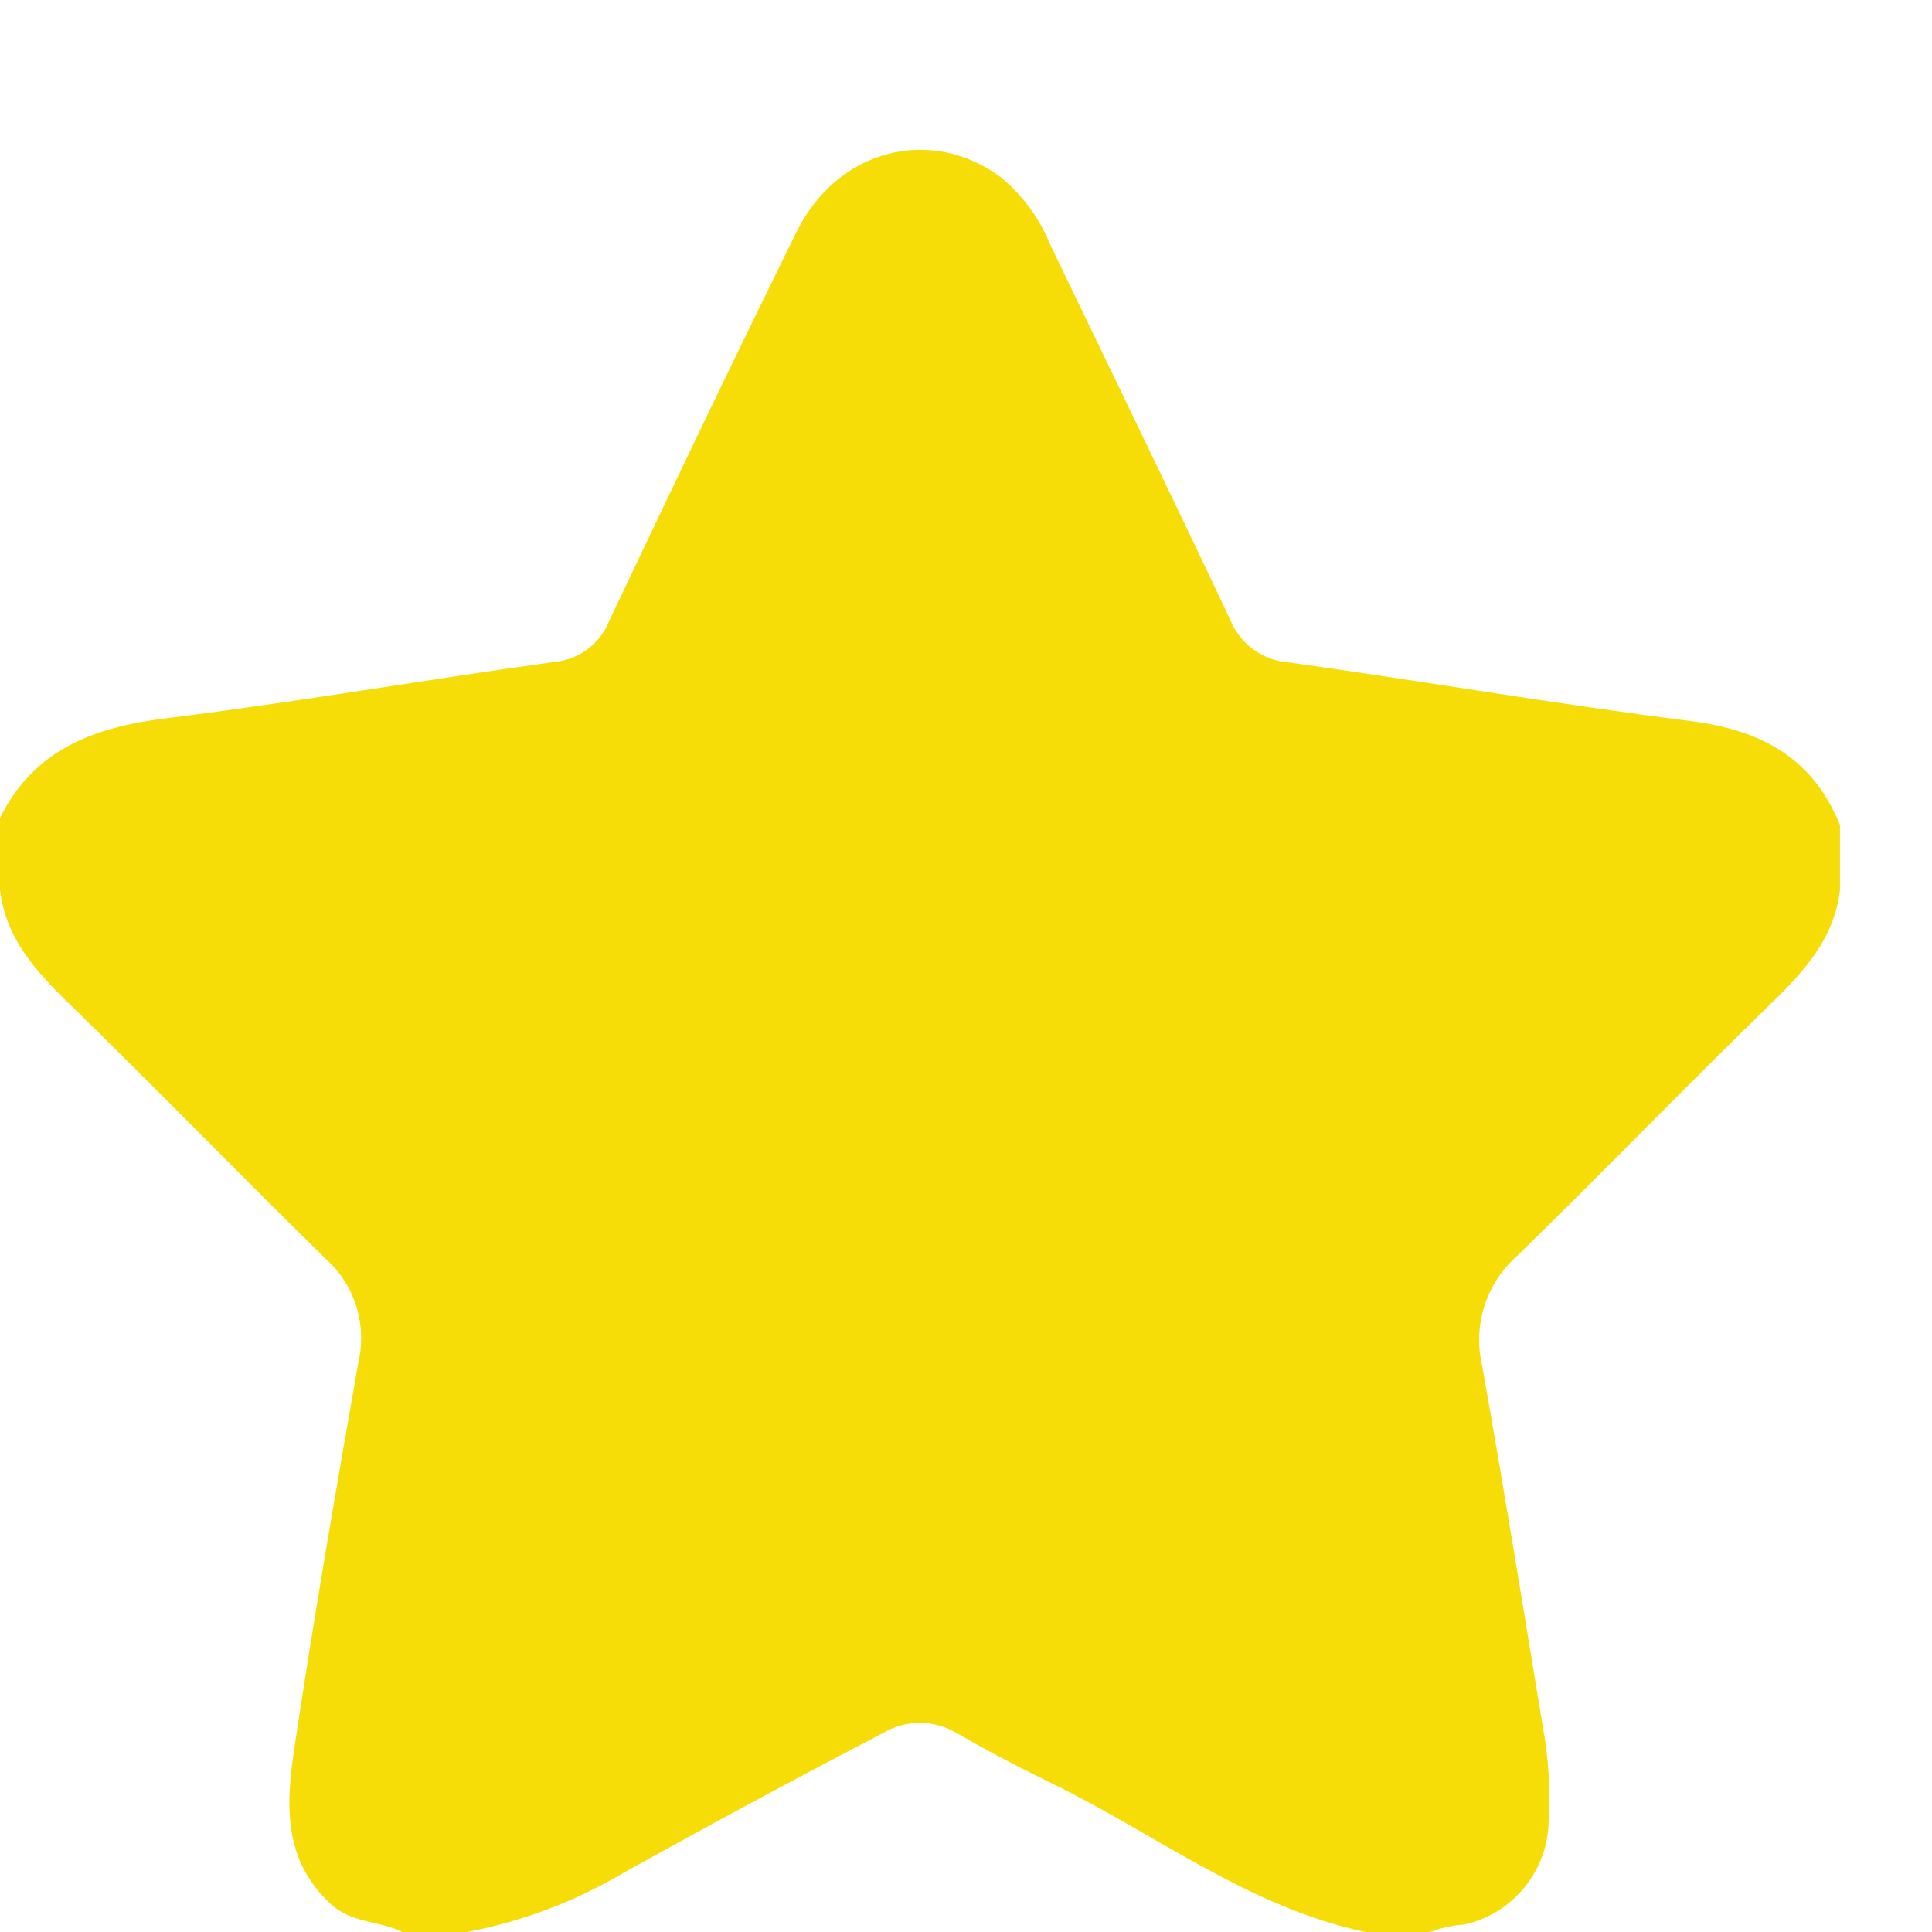
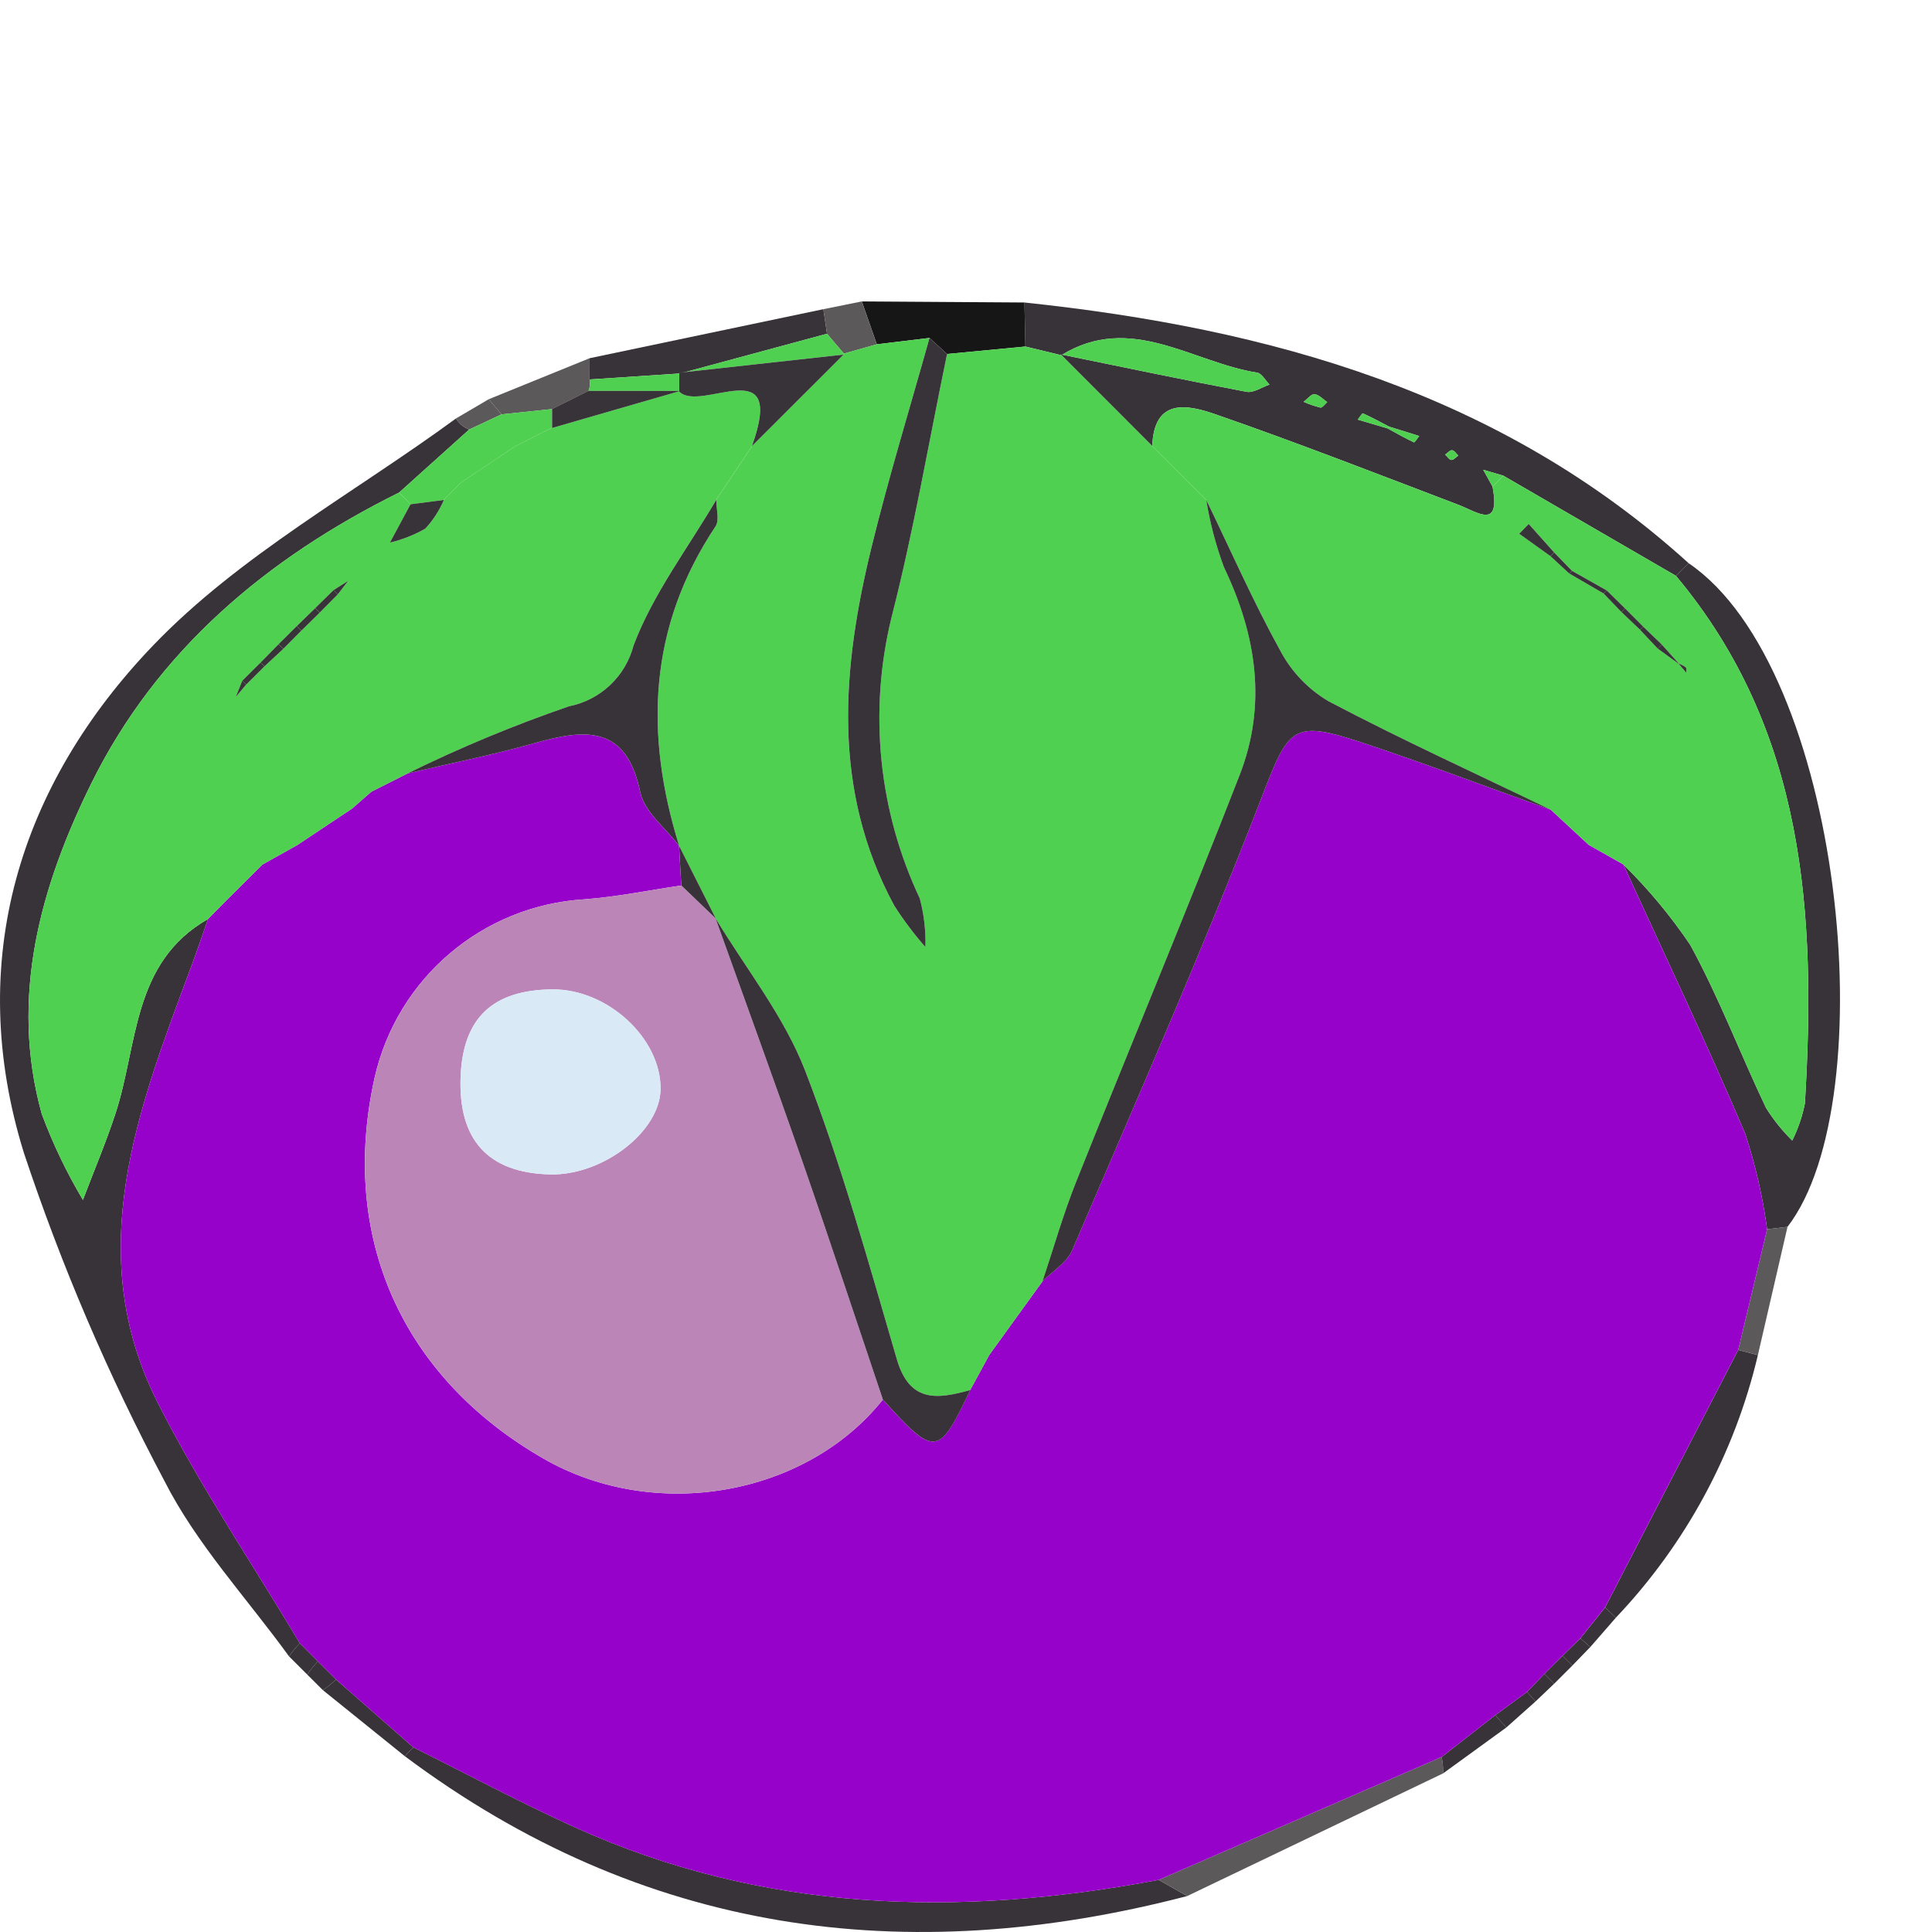
<svg xmlns="http://www.w3.org/2000/svg" id="Layer_1" data-name="Layer 1" viewBox="0 0 105 105">
-   <path d="M91.865,39.186c-7.288-.919-14.534-2.171-21.812-3.184a3.735,3.735,0,0,1-3.211-2.36c-3.215-6.823-6.524-13.603-9.79-20.402a9.184,9.184,0,0,0-2.625-3.579c-3.802-2.859-8.909-1.576-11.135,2.939-3.451,6.998-6.819,14.038-10.16,21.09a3.577,3.577,0,0,1-3.046,2.29c-7.021.971-14.01,2.185-21.042,3.055C5.124,39.521,1.856,40.707,0,44.453V48.359c.306,2.607,1.902,4.382,3.702,6.134,4.704,4.579,9.275,9.296,13.966,13.89A5.787,5.787,0,0,1,19.486,73.993c-1.23,6.976-2.433,13.958-3.481,20.964-.454,3.032-.666,6.09,1.971,8.522,1.155,1.065,2.65.9,3.899,1.522h3.516a26.46,26.46,0,0,0,8.477-3.205q6.987-3.892,14.088-7.59a3.907,3.907,0,0,1,4.07-0c1.688.98,3.427,1.883,5.175,2.735,5.641,2.751,10.703,6.736,17.018,8.06h3.516a6.029,6.029,0,0,1,1.831-.404,5.855,5.855,0,0,0,4.573-5.147,21.729,21.729,0,0,0-.167-4.864c-1.126-6.803-2.219-13.613-3.428-20.4a6.09,6.09,0,0,1,1.932-5.952C87.136,63.693,91.658,59.01,96.32,54.471c1.792-1.744,3.382-3.513,3.68-6.111V44.844C98.528,41.172,95.69,39.669,91.865,39.186Z" fill="#f6dd08" />
+   <path d="M15.708,90.02c-2.293-3.165-5.034-6.104-6.778-9.547A115.916,115.916,0,0,1,1.295,62.646c-3.234-10.432-.236-20.018,7.062-27.604,4.679-4.864,10.895-8.249,16.422-12.297a1.522,1.522,0,0,0,.719.6q-1.904,1.712-3.807,3.424C14.496,30.335,8.525,35.35,4.957,42.588,2.202,48.174.503,54.199,2.27,60.544A28.683,28.683,0,0,0,4.507,65.213C5.096,63.662,5.743,62.13,6.264,60.557c1.242-3.75.895-8.245,5.044-10.612-.312.884-.611,1.774-.939,2.652-2.879,7.716-5.917,15.5-1.791,23.647,2.28,4.503,5.127,8.719,7.719,13.064A5.505,5.505,0,0,0,15.708,90.02Z" fill="#383338" />
+   <path d="M55.677,16.44c13.332,1.412,25.856,4.885,36.098,14.17q-.353.335-.691.685-4.69-2.722-9.38-5.443l-1.094-.322q.252.458.505.916c.448,2.365-.81,1.385-1.865.984-4.385-1.669-8.758-3.377-13.19-4.913-1.503-.521-3.343-.922-3.436,1.729L57.642,19.259c3.366.688,6.729,1.396,10.105,2.034.378.072.831-.252,1.249-.392-.223-.224-.421-.609-.674-.649-3.525-.553-6.866-3.271-10.643-.948q-.976-.236-1.953-.472Q55.701,17.637,55.677,16.44Zm19.734,6.843c.476.259.948.526,1.437.759.032.015.187-.225.284-.346q-.819-.255-1.638-.51c-.472-.247-.941-.501-1.425-.722-.034-.016-.183.221-.279.34Zm-4.561-1.445a5.529,5.529,0,0,0,.912.313c.103.018.245-.192.37-.297-.229-.154-.447-.402-.69-.43C71.268,21.404,71.06,21.68,70.849,21.838Zm8.406,2.921c-.112-.104-.219-.281-.338-.29s-.25.152-.376.238c.112.103.219.281.338.289C78.998,25.005,79.129,24.845,79.255,24.759Z" fill="#383338" />
+   <path d="M91.775,30.61c8.377,5.694,10.697,29.165,5.372,36.066q-.554.066-1.108.131a29.208,29.208,0,0,0-1.187-5.185c-2.093-4.928-4.4-9.765-6.624-14.637a28.496,28.496,0,0,1,3.627,4.358c1.565,2.852,2.722,5.924,4.125,8.869a9.716,9.716,0,0,0,1.424,1.774,8.01,8.01,0,0,0,.689-2.019c.62-10.274.024-20.264-7.008-28.671Q91.422,30.945,91.775,30.61Z" fill="#383338" />
+   <path d="M64.522,103.046c-15.34,3.999-29.618,2.049-42.519-7.599q.23-.242.459-.484c2.917,1.451,5.794,2.993,8.759,4.337,10.24,4.641,20.896,4.922,31.752,2.867Q63.747,102.607,64.522,103.046Z" fill="#383338" />
+   <path d="M64.522,103.046q-.775-.439-1.549-.878,7.689-3.34,15.379-6.681a4.118,4.118,0,0,1,.08.891Q71.476,99.712,64.522,103.046Z" fill="#5b5959" />
+   <path d="M95.537,73.647a31.1,31.1,0,0,1-7.721,14.274q-.283-.288-.586-.555,3.62-6.999,7.24-13.999Z" fill="#383338" />
+   <path d="M32.045,19.468q6.352-1.332,12.704-2.665.099.668.197,1.335-3.994,1.079-7.988,2.159-2.458.163-4.916.325Z" fill="#383338" />
+   <path d="M55.677,16.44q.024,1.196.049,2.393-2.127.203-4.254.405l-.955-.872-2.865.345-.816-2.329Z" fill="#161616" />
+   <path d="M95.537,73.647l-1.068-.28q.785-3.28,1.57-6.56.554-.066,1.108-.131Q96.342,70.161,95.537,73.647Z" fill="#5b5959" />
+   <path d="M22.003,95.447Q19.775,93.651,17.547,91.855a4.943,4.943,0,0,0,.715-.581q2.1,1.845,4.199,3.689Q22.232,95.205,22.003,95.447Z" fill="#383338" />
+   <path d="M32.045,19.468l-.003,1.155a1.073,1.073,0,0,1-.058.623l-1.973.985-2.757.289-.69-.824Z" fill="#5b5959" />
+   <path d="M78.432,96.378a4.118,4.118,0,0,0-.08-.891q1.457-1.136,2.914-2.272.29.344.607.665Q80.152,95.129,78.432,96.378Z" fill="#383338" />
+   <path d="M46.835,16.383l.816,2.329-1.787.506q-.46-.539-.919-1.079-.098-.668-.197-1.335Q45.792,16.593,46.835,16.383Z" fill="#5b5959" />
+   <path d="M24.778,22.745q.892-.524,1.785-1.049l.69.824-1.755.825A1.522,1.522,0,0,1,24.778,22.745Z" fill="#5b5959" />
+   <path d="M87.816,87.921q-.693.795-1.386,1.591-.266-.241-.539-.473.669-.836,1.339-1.672Q87.532,87.633,87.816,87.921Z" fill="#383338" />
+   <path d="M83.455,92.469q-.792.705-1.583,1.411-.316-.32-.606-.665.864-.631,1.727-1.263Q83.219,92.215,83.455,92.469Z" fill="#383338" />
+   <path d="M16.698,91.008l-.99-.988a5.505,5.505,0,0,1,.588-.712l.981.985A5.605,5.605,0,0,0,16.698,91.008Z" fill="#383338" />
+   <path d="M86.43,89.511l-.975,1.007q-.266-.266-.534-.532l.97-.948Q86.164,89.27,86.43,89.511Z" fill="#383338" />
+   <path d="M17.547,91.855l-.849-.847a5.605,5.605,0,0,1,.579-.715l.985.981A4.943,4.943,0,0,1,17.547,91.855Z" fill="#383338" />
+   <path d="M85.455,90.518l-.988.987q-.265-.267-.532-.533.493-.493.987-.986Q85.189,90.251,85.455,90.518Z" fill="#383338" />
+   <path d="M84.466,91.505q-.506.482-1.012.964-.235-.254-.461-.517.471-.49.941-.98Q84.201,91.238,84.466,91.505Z" fill="#383338" />
+   <path d="M83.934,90.972q-.471.49-.941.98-.864.631-1.727,1.263-1.457,1.136-2.914,2.272-7.689,3.34-15.379,6.681c-10.856,2.055-21.512,1.774-31.752-2.867-2.966-1.344-5.842-2.886-8.759-4.337q-2.1-1.844-4.199-3.689l-.985-.981-.981-.985c-2.591-4.345-5.438-8.561-7.719-13.064-4.126-8.147-1.088-15.931,1.791-23.647.328-.879.627-1.768.939-2.652l0-.005q.49-.496.98-.992l.004-.004q.493-.491.986-.981l.003-.003.989-.982-.007.006q.957-.535,1.913-1.069l0-.002q1.483-.988,2.966-1.975l-.006.003,1.05-.917-.01.006,1.974-.996-.005.001c2.309-.544,4.639-1.008,6.92-1.652,2.728-.77,4.971-.999,5.729,2.664.223,1.076,1.385,1.957,2.116,2.928l-.009-.013q.062,1.081.124,2.162c-1.756.257-3.504.619-5.269.751a12.459,12.459,0,0,0-11.393,9.677c-1.934,8.654,1.462,16.301,9.207,20.736,6.038,3.457,14.235,2.021,18.411-3.225,2.836,3.135,3.023,3.114,4.752-.518l-.023.03q.53-.975,1.061-1.949l-.005.01,2.905-4.02-.017.027c.551-.561,1.331-1.025,1.619-1.698,3.465-8.092,7.021-16.152,10.199-24.358,1.605-4.144,1.681-4.529,5.816-3.144,3.36,1.125,6.677,2.377,10.013,3.573l-.009-.004q1.024.95,2.047,1.9l-.008-.005q.957.541,1.914,1.082l-.018-.006c2.224,4.872,4.531,9.709,6.624,14.637a29.208,29.208,0,0,1,1.187,5.185q-.785,3.28-1.57,6.56-3.62,7-7.24,13.999-.669.836-1.339,1.672-.485.474-.97.948Q84.428,90.479,83.934,90.972Z" fill="#9702ca" />
+   <path d="M11.307,49.945c-4.149,2.367-3.802,6.862-5.044,10.612C5.743,62.13,5.096,63.662,4.507,65.213A28.683,28.683,0,0,1,2.27,60.544c-1.767-6.345-.067-12.371,2.687-17.956C8.525,35.35,14.496,30.335,21.69,26.769q.317.311.619.638-.56,1.042-1.12,2.084a7.338,7.338,0,0,0,1.925-.76,5.483,5.483,0,0,0,1.012-1.561l-.046.04q.515-.516,1.03-1.032l-.049.04,3.013-2.013-.052.037q1.014-.511,2.029-1.023l-.049.04q3.481-1.006,6.961-2.013l-.049.037c1.171,1.18,5.846-2.309,3.947,2.962l.04-.047q-1.006,1.505-2.012,3.01l.038-.047c-1.539,2.622-3.434,5.108-4.494,7.911a4.532,4.532,0,0,1-3.511,3.313,76.078,76.078,0,0,0-8.776,3.65l.005-.001q-.987.498-1.974.996l.009-.006-1.05.917.006-.003q-1.483.988-2.966,1.975l-0.0.002q-.957.535-1.913,1.069l.007-.006-.989.982-.003.003q-.493.491-.986.981l-.004.004q-.49.496-.98.992Zm2.072-12.738.992-.99q.513-.477,1.025-.953l.985-.991.997-.982q.491-.496.983-.992l.566-.736-.809.514q-.498.49-.996.979l-1.0.975-.99.985q-.489.498-.977.996-.496.493-.991.987-.177.443-.353.886Z" fill="#50d050" />
+   <path d="M25.497,23.345l1.755-.825,2.757-.289-.006-.001-0,1.03.049-.04q-1.014.511-2.029,1.023l.052-.037q-1.507,1.006-3.013,2.013l.048-.04q-.515.516-1.03,1.032l.046-.04q-.909.119-1.817.237-.301-.327-.619-.638Q23.594,25.057,25.497,23.345Z" fill="#50d050" />
+   <path d="M45.864,19.218l1.787-.506,2.865-.345c-1.052,3.767-2.202,7.509-3.135,11.305-1.627,6.623-2.196,13.227,1.217,19.544a18.365,18.365,0,0,0,1.696,2.257,9.283,9.283,0,0,0-.308-2.647,22.978,22.978,0,0,1-1.533-15.278c1.208-4.718,2.027-9.536,3.017-14.309q2.127-.203,4.254-.405.976.236,1.953.472l-.037-.047L62.623,24.247l-.038-.041,1.032,1.031-.043-.043q1.011,1.007,2.022,2.015l-.041-.05a19.485,19.485,0,0,0,.967,3.67c1.767,3.682,2.345,7.462.851,11.296-2.884,7.407-5.951,14.743-8.895,22.128-.702,1.759-1.22,3.592-1.822,5.391l.017-.027-2.905,4.02.005-.01q-.531.975-1.061,1.949l.023-.03c-1.765.488-3.292.729-3.993-1.67C47.201,68.606,45.733,63.292,43.756,58.182c-1.141-2.949-3.218-5.536-4.873-8.286l.024.032-2.004-3.965.009.013C35.019,39.896,35.245,34.068,38.888,28.606c.226-.339.036-.956.04-1.444l-.038.047q1.006-1.505,2.012-3.01l-.04.047,4.981-4.974Z" fill="#50d050" />
+   <path d="M91.085,31.296c7.032,8.408,7.628,18.398,7.008,28.671a8.01,8.01,0,0,1-.689,2.019,9.716,9.716,0,0,1-1.424-1.774c-1.403-2.944-2.56-6.017-4.125-8.869a28.496,28.496,0,0,0-3.627-4.358l.018.006q-.957-.541-1.914-1.082l.008.005q-1.024-.95-2.047-1.9l.009.004c-4.049-1.953-8.142-3.823-12.117-5.916a7.005,7.005,0,0,1-2.616-2.762c-1.464-2.657-2.692-5.445-4.014-8.18l.041.05q-1.011-1.007-2.022-2.015l.043.043-1.032-1.031.038.041c.093-2.651,1.933-2.25,3.436-1.729,4.432,1.536,8.805,3.243,13.19,4.913,1.055.402,2.313,1.382,1.865-.984q.299-.293.59-.594Q86.394,28.574,91.085,31.296Zm.15,4.787.417.489c-.008-.103.023-.245-.032-.3a1.411,1.411,0,0,0-.372-.201l-.929-1.038-1.007-.97q-.493-.494-.985-.989l-.996-.98-1.896-1.071-.971-1.002-1.38-1.546-.519.532q.85.61,1.7,1.219l1.017.941q.936.544,1.872,1.088.484.504.968,1.008l1.012.965.959,1.022Z" fill="#50d050" />
+   <path d="M57.678,19.305c3.777-2.324,7.118.395,10.643.948.252.04.45.424.674.649-.418.14-.871.463-1.249.392-3.376-.639-6.738-1.347-10.105-2.034Z" fill="#50d050" />
+   <path d="M70.849,21.838c.211-.158.418-.434.592-.414.243.028.461.276.69.43-.124.106-.266.315-.37.297A5.529,5.529,0,0,1,70.849,21.838Z" fill="#50d050" />
+   <path d="M75.41,23.283l-1.622-.479c.096-.119.245-.355.279-.34.484.221.953.476,1.425.722Z" fill="#50d050" />
+   <path d="M75.493,23.187l1.638.51c-.097.121-.252.361-.284.346-.488-.233-.961-.5-1.437-.759Z" fill="#50d050" />
+   <path d="M79.255,24.759c-.126.086-.257.246-.376.237-.119-.009-.226-.186-.338-.289.126-.086.257-.247.376-.238S79.143,24.656,79.255,24.759Z" fill="#50d050" />
+   <path d="M81.115,26.447q-.252-.458-.505-.916l1.094.322Q81.414,26.154,81.115,26.447Z" fill="#50d050" />
+   <path d="M44.945,18.139q.46.539.919,1.079l-.021.054q-4.463.492-8.927.984l.04.042Q40.951,19.219,44.945,18.139Z" fill="#50d050" />
+   <path d="M31.983,21.246a1.073,1.073,0,0,0,.058-.623q2.458-.163,4.916-.325l-.04-.042-.002,1.028.049-.037L31.985,21.242Z" fill="#50d050" />
+   <path d="M51.471,19.238c-.99,4.774-1.809,9.591-3.017,14.309A22.978,22.978,0,0,0,49.987,48.825a9.283,9.283,0,0,1,.308,2.647A18.365,18.365,0,0,1,48.599,49.216c-3.414-6.317-2.844-12.921-1.217-19.544.932-3.796,2.082-7.538,3.135-11.305Z" fill="#383338" />
+   <path d="M30.01,22.231l1.973-.985.002-.004q-.99.494-1.981.988Z" fill="#50d050" />
+   <path d="M47.983,76.064c-4.176,5.246-12.373,6.682-18.411,3.225-7.746-4.435-11.141-12.082-9.207-20.736a12.459,12.459,0,0,1,11.393-9.677c1.765-.133,3.513-.494,5.269-.751q.94.901,1.879,1.803l-.024-.032c1.579,4.409,3.189,8.808,4.728,13.232C45.106,67.426,46.529,71.751,47.983,76.064ZM29.9,63.827c2.871.066,5.979-2.337,6-4.641.026-2.757-2.882-5.437-5.875-5.415-3.243.024-4.859,1.552-4.991,4.72C24.89,61.952,26.528,63.749,29.9,63.827Z" fill="#bb86b7" />
+   <path d="M65.554,27.159c1.323,2.735,2.55,5.523,4.014,8.18a7.005,7.005,0,0,0,2.616,2.762c3.975,2.093,8.069,3.962,12.117,5.916-3.336-1.196-6.653-2.448-10.013-3.573-4.135-1.385-4.211-1-5.816,3.144-3.178,8.205-6.734,16.265-10.199,24.358-.288.674-1.068,1.137-1.619,1.698.603-1.799,1.121-3.631,1.822-5.391,2.944-7.384,6.011-14.72,8.895-22.128,1.493-3.835.915-7.614-.851-11.296A19.485,19.485,0,0,1,65.554,27.159Z" fill="#383338" />
+   <path d="M47.983,76.064c-1.455-4.313-2.877-8.638-4.373-12.937-1.539-4.423-3.149-8.822-4.728-13.232,1.656,2.75,3.732,5.337,4.873,8.286C45.733,63.292,47.201,68.606,48.742,73.875c.702,2.399,2.228,2.159,3.993,1.67C51.006,79.178,50.82,79.199,47.983,76.064Z" fill="#383338" />
+   <path d="M38.928,27.162c-.004.488.186,1.105-.04,1.444-3.643,5.462-3.869,11.29-1.976,17.369-.731-.97-1.893-1.852-2.116-2.928-.759-3.663-3.002-3.434-5.729-2.664-2.28.644-4.611,1.108-6.92,1.652a76.078,76.078,0,0,1,8.776-3.65,4.532,4.532,0,0,0,3.511-3.313C35.494,32.27,37.389,29.784,38.928,27.162Z" fill="#383338" />
+   <path d="M53.768,73.636l2.905-4.02Z" fill="#383338" />
+   <path d="M38.907,49.927q-.94-.901-1.879-1.803-.062-1.081-.124-2.162Z" fill="#383338" />
+   <path d="M16.176,45.913q1.483-.988,2.966-1.975Q17.659,44.926,16.176,45.913Z" fill="#383338" />
+   <path d="M84.293,44.013q1.024.95,2.047,1.9Q85.317,44.963,84.293,44.013Z" fill="#383338" />
+   <path d="M20.177,43.03q.987-.498,1.974-.996Q21.164,42.532,20.177,43.03Z" fill="#383338" />
+   <path d="M14.263,46.984q.957-.535,1.913-1.069Q15.22,46.449,14.263,46.984Z" fill="#383338" />
+   <path d="M86.332,45.908q.957.541,1.914,1.082Q87.289,46.45,86.332,45.908Z" fill="#383338" />
+   <path d="M52.712,75.576q.53-.975,1.061-1.949Q53.243,74.601,52.712,75.576Z" fill="#383338" />
+   <path d="M19.136,43.941l1.05-.917Q19.661,43.483,19.136,43.941Z" fill="#383338" />
+   <path d="M13.28,47.961l.989-.982Z" fill="#383338" />
+   <path d="M12.291,48.945q.493-.491.986-.981Q12.785,48.454,12.291,48.945Z" fill="#383338" />
+   <path d="M11.308,49.941q.49-.496.98-.992Q11.798,49.445,11.308,49.941Z" fill="#383338" />
+   <path d="M36.916,21.284l.002-1.028q4.463-.492,8.927-.984l-4.981,4.974C42.762,18.974,38.087,22.464,36.916,21.284Z" fill="#383338" />
+   <path d="M30.004,22.23q.99-.494,1.981-.988l4.98.005q-3.481,1.006-6.961,2.013Z" fill="#383338" />
+   <path d="M40.903,24.199q-1.006,1.505-2.012,3.01Q39.897,25.704,40.903,24.199Z" fill="#383338" />
+   <path d="M22.309,27.407q.909-.119,1.817-.237a5.483,5.483,0,0,1-1.012,1.561,7.338,7.338,0,0,1-1.925.76Q21.749,28.449,22.309,27.407Z" fill="#383338" />
+   <path d="M25.062,26.219q1.507-1.006,3.013-2.013Z" fill="#383338" />
+   <path d="M28.023,24.243q1.014-.511,2.029-1.023Q29.038,23.731,28.023,24.243Z" fill="#383338" />
+   <path d="M24.08,27.21q.515-.516,1.03-1.032Q24.595,26.694,24.08,27.21Z" fill="#383338" />
+   <path d="M18.119,32.076l.809-.514-.566.736Z" fill="#383338" />
+   <path d="M18.362,32.298q-.491.496-.983.992l-.255-.236q.498-.489.996-.979Z" fill="#383338" />
+   <path d="M16.124,34.03l1-.975.255.236-.997.982Z" fill="#383338" />
+   <path d="M16.382,34.272l-.985.991-.264-.249.99-.985Z" fill="#383338" />
+   <path d="M14.156,36.011q.489-.498.977-.996l.264.249q-.513.477-1.025.953Z" fill="#383338" />
+   <path d="M14.372,36.217l-.992.99-.215-.21q.495-.493.991-.987Z" fill="#383338" />
+   <path d="M13.379,37.207l-.568.676q.177-.443.353-.886Z" fill="#383338" />
+   <path d="M63.573,25.194q1.011,1.007,2.022,2.015Q64.584,26.201,63.573,25.194Z" fill="#383338" />
+   <path d="M62.585,24.206l1.032,1.031Z" fill="#383338" />
+   <path d="M84.264,30.227q-.85-.61-1.7-1.219l.519-.532,1.38,1.546Z" fill="#383338" />
+   <path d="M87.154,32.256q-.936-.544-1.872-1.088l.153-.145,1.896,1.071Z" fill="#383338" />
+   <path d="M84.463,30.021l.971,1.002-.153.145-1.017-.941Z" fill="#383338" />
+   <path d="M88.121,33.264q-.484-.504-.968-1.008l.177-.162.996.98Z" fill="#383338" />
+   <path d="M89.133,34.228l-1.012-.965.205-.19q.493.494.985.989Z" fill="#383338" />
+   <path d="M89.312,34.063l1.007.97-.227.218-.959-1.022Z" fill="#383338" />
+   <path d="M90.319,35.032l.929,1.038-.013.012-1.143-.833Z" fill="#383338" />
+   <path d="M91.248,36.07a1.411,1.411,0,0,1,.372.201c.055.055.024.197.032.3l-.417-.489Z" fill="#383338" />
+   <path d="M29.9,63.827c-3.371-.078-5.01-1.875-4.866-5.336.132-3.168,1.748-4.696,4.991-4.72,2.993-.022,5.901,2.658,5.875,5.415C35.879,61.489,32.771,63.893,29.9,63.827Z" fill="#d9e9f6" />
</svg>
